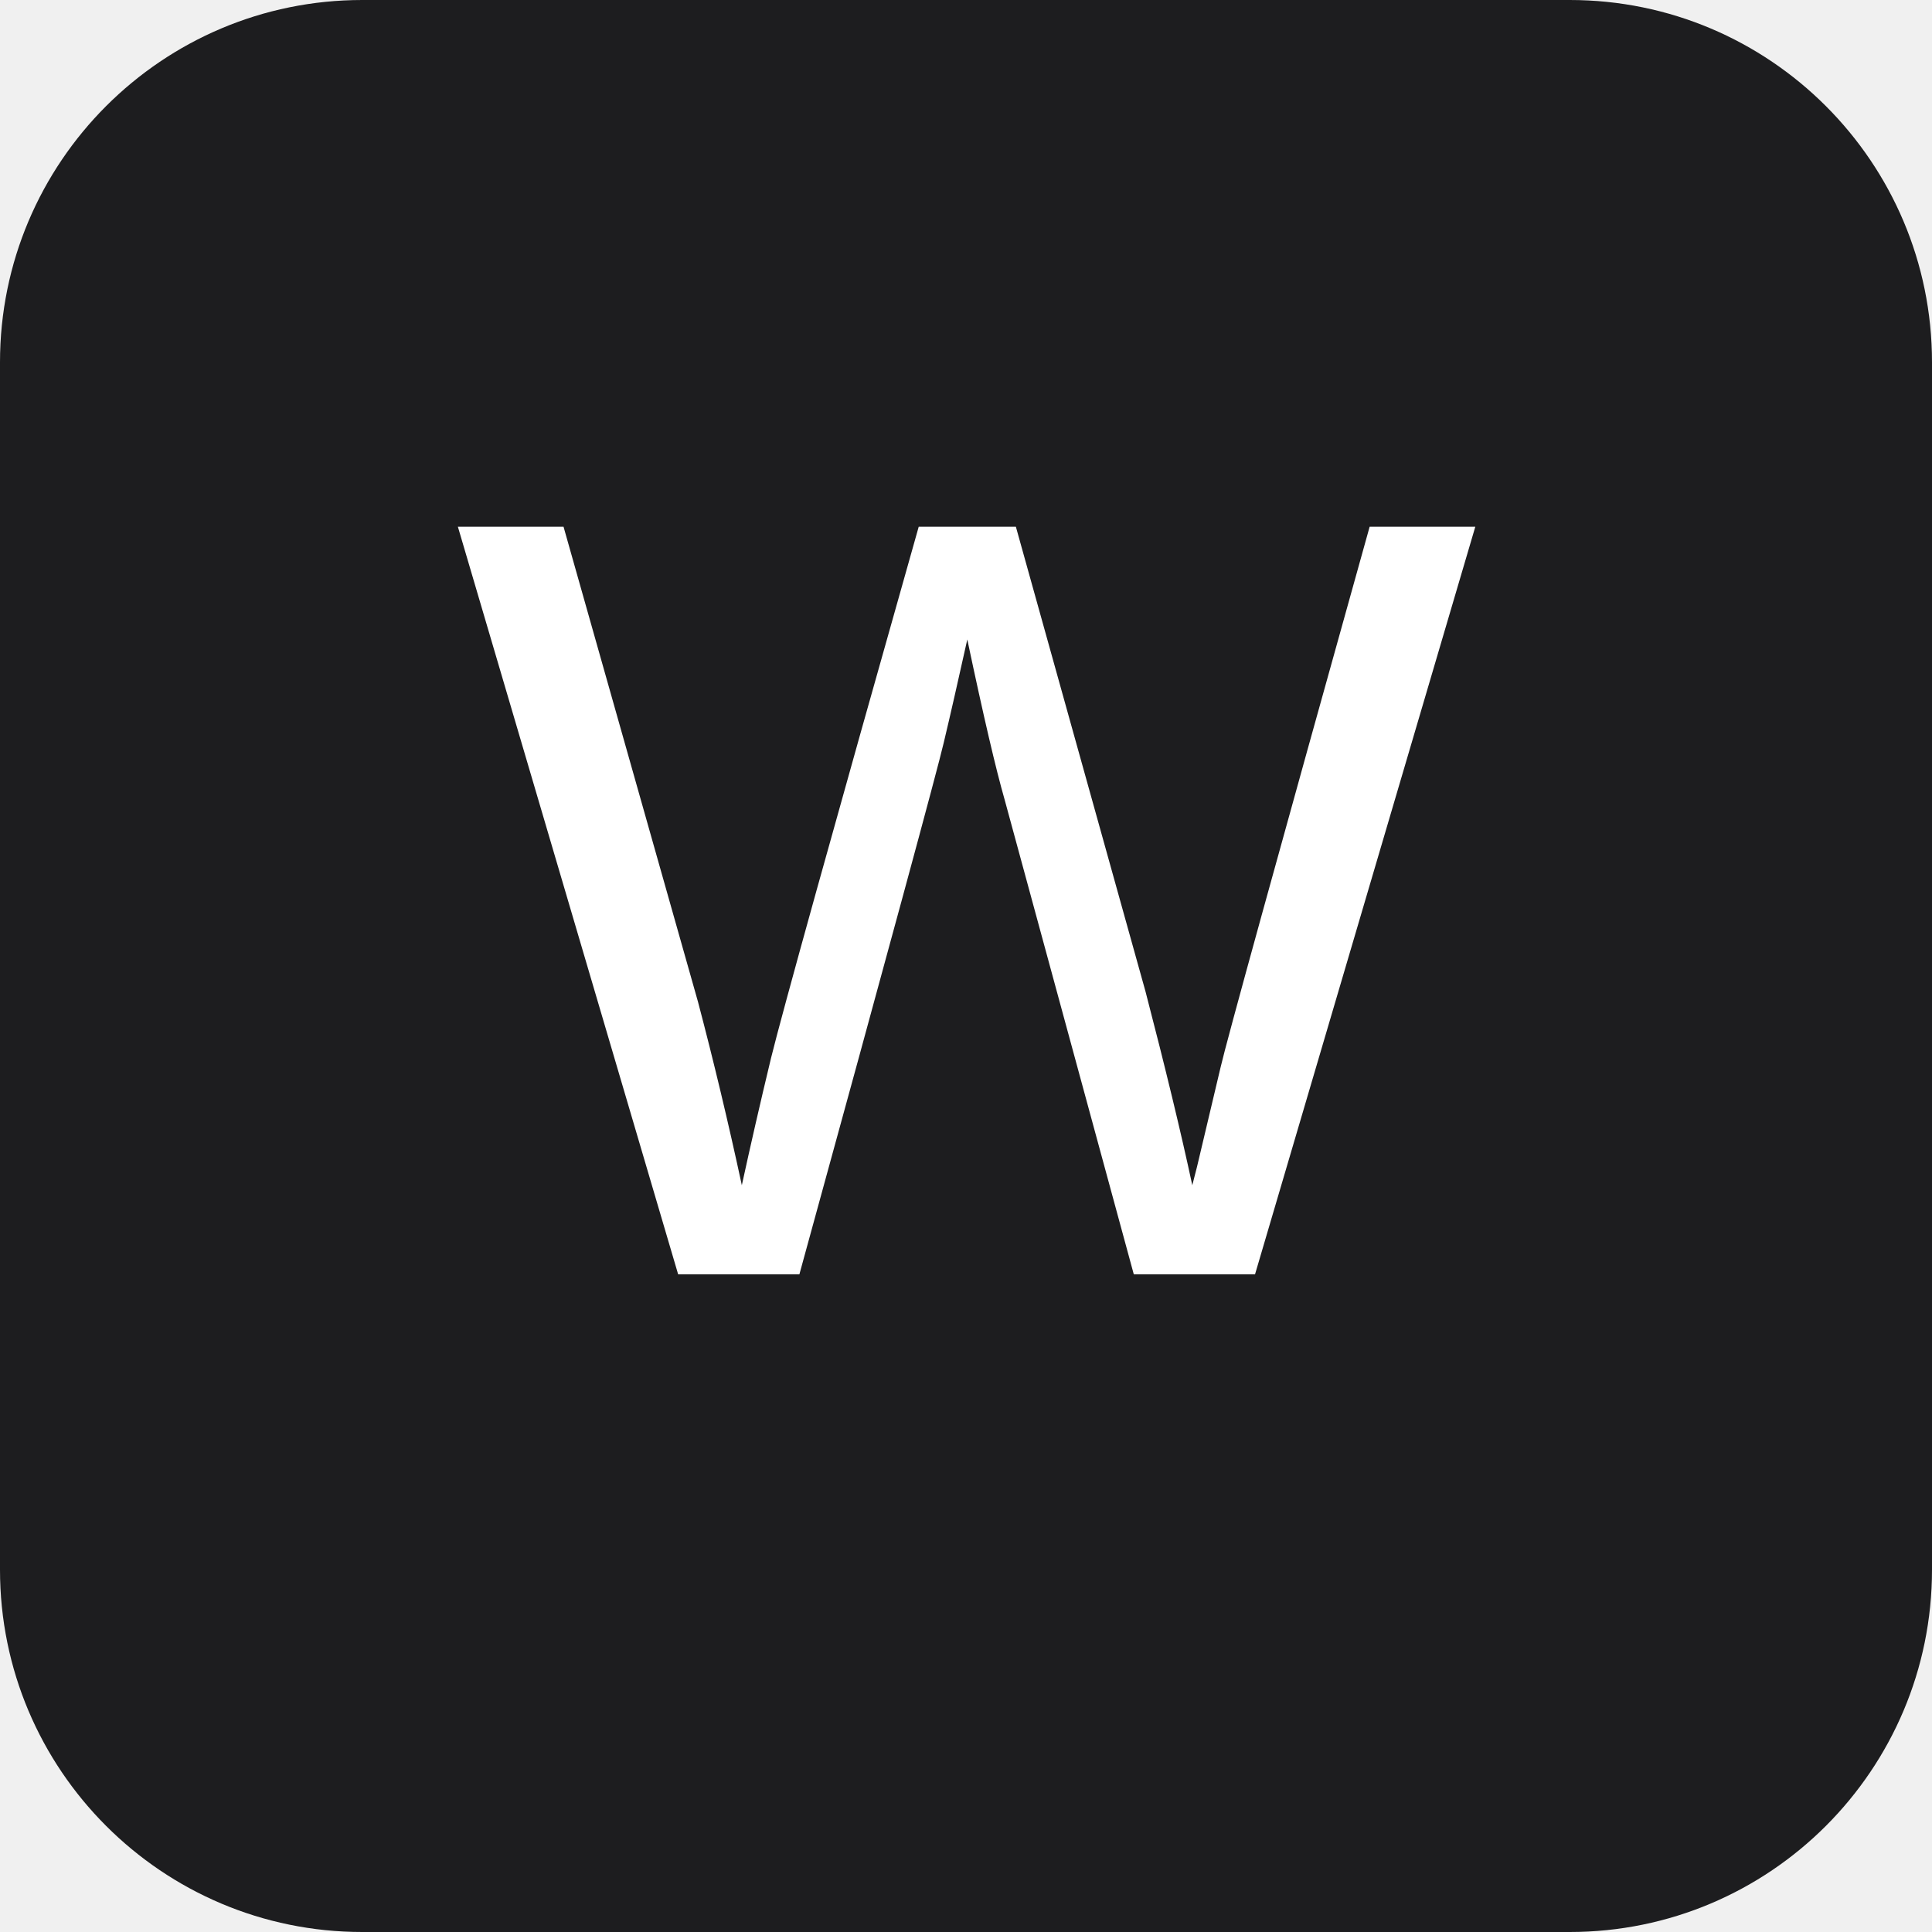
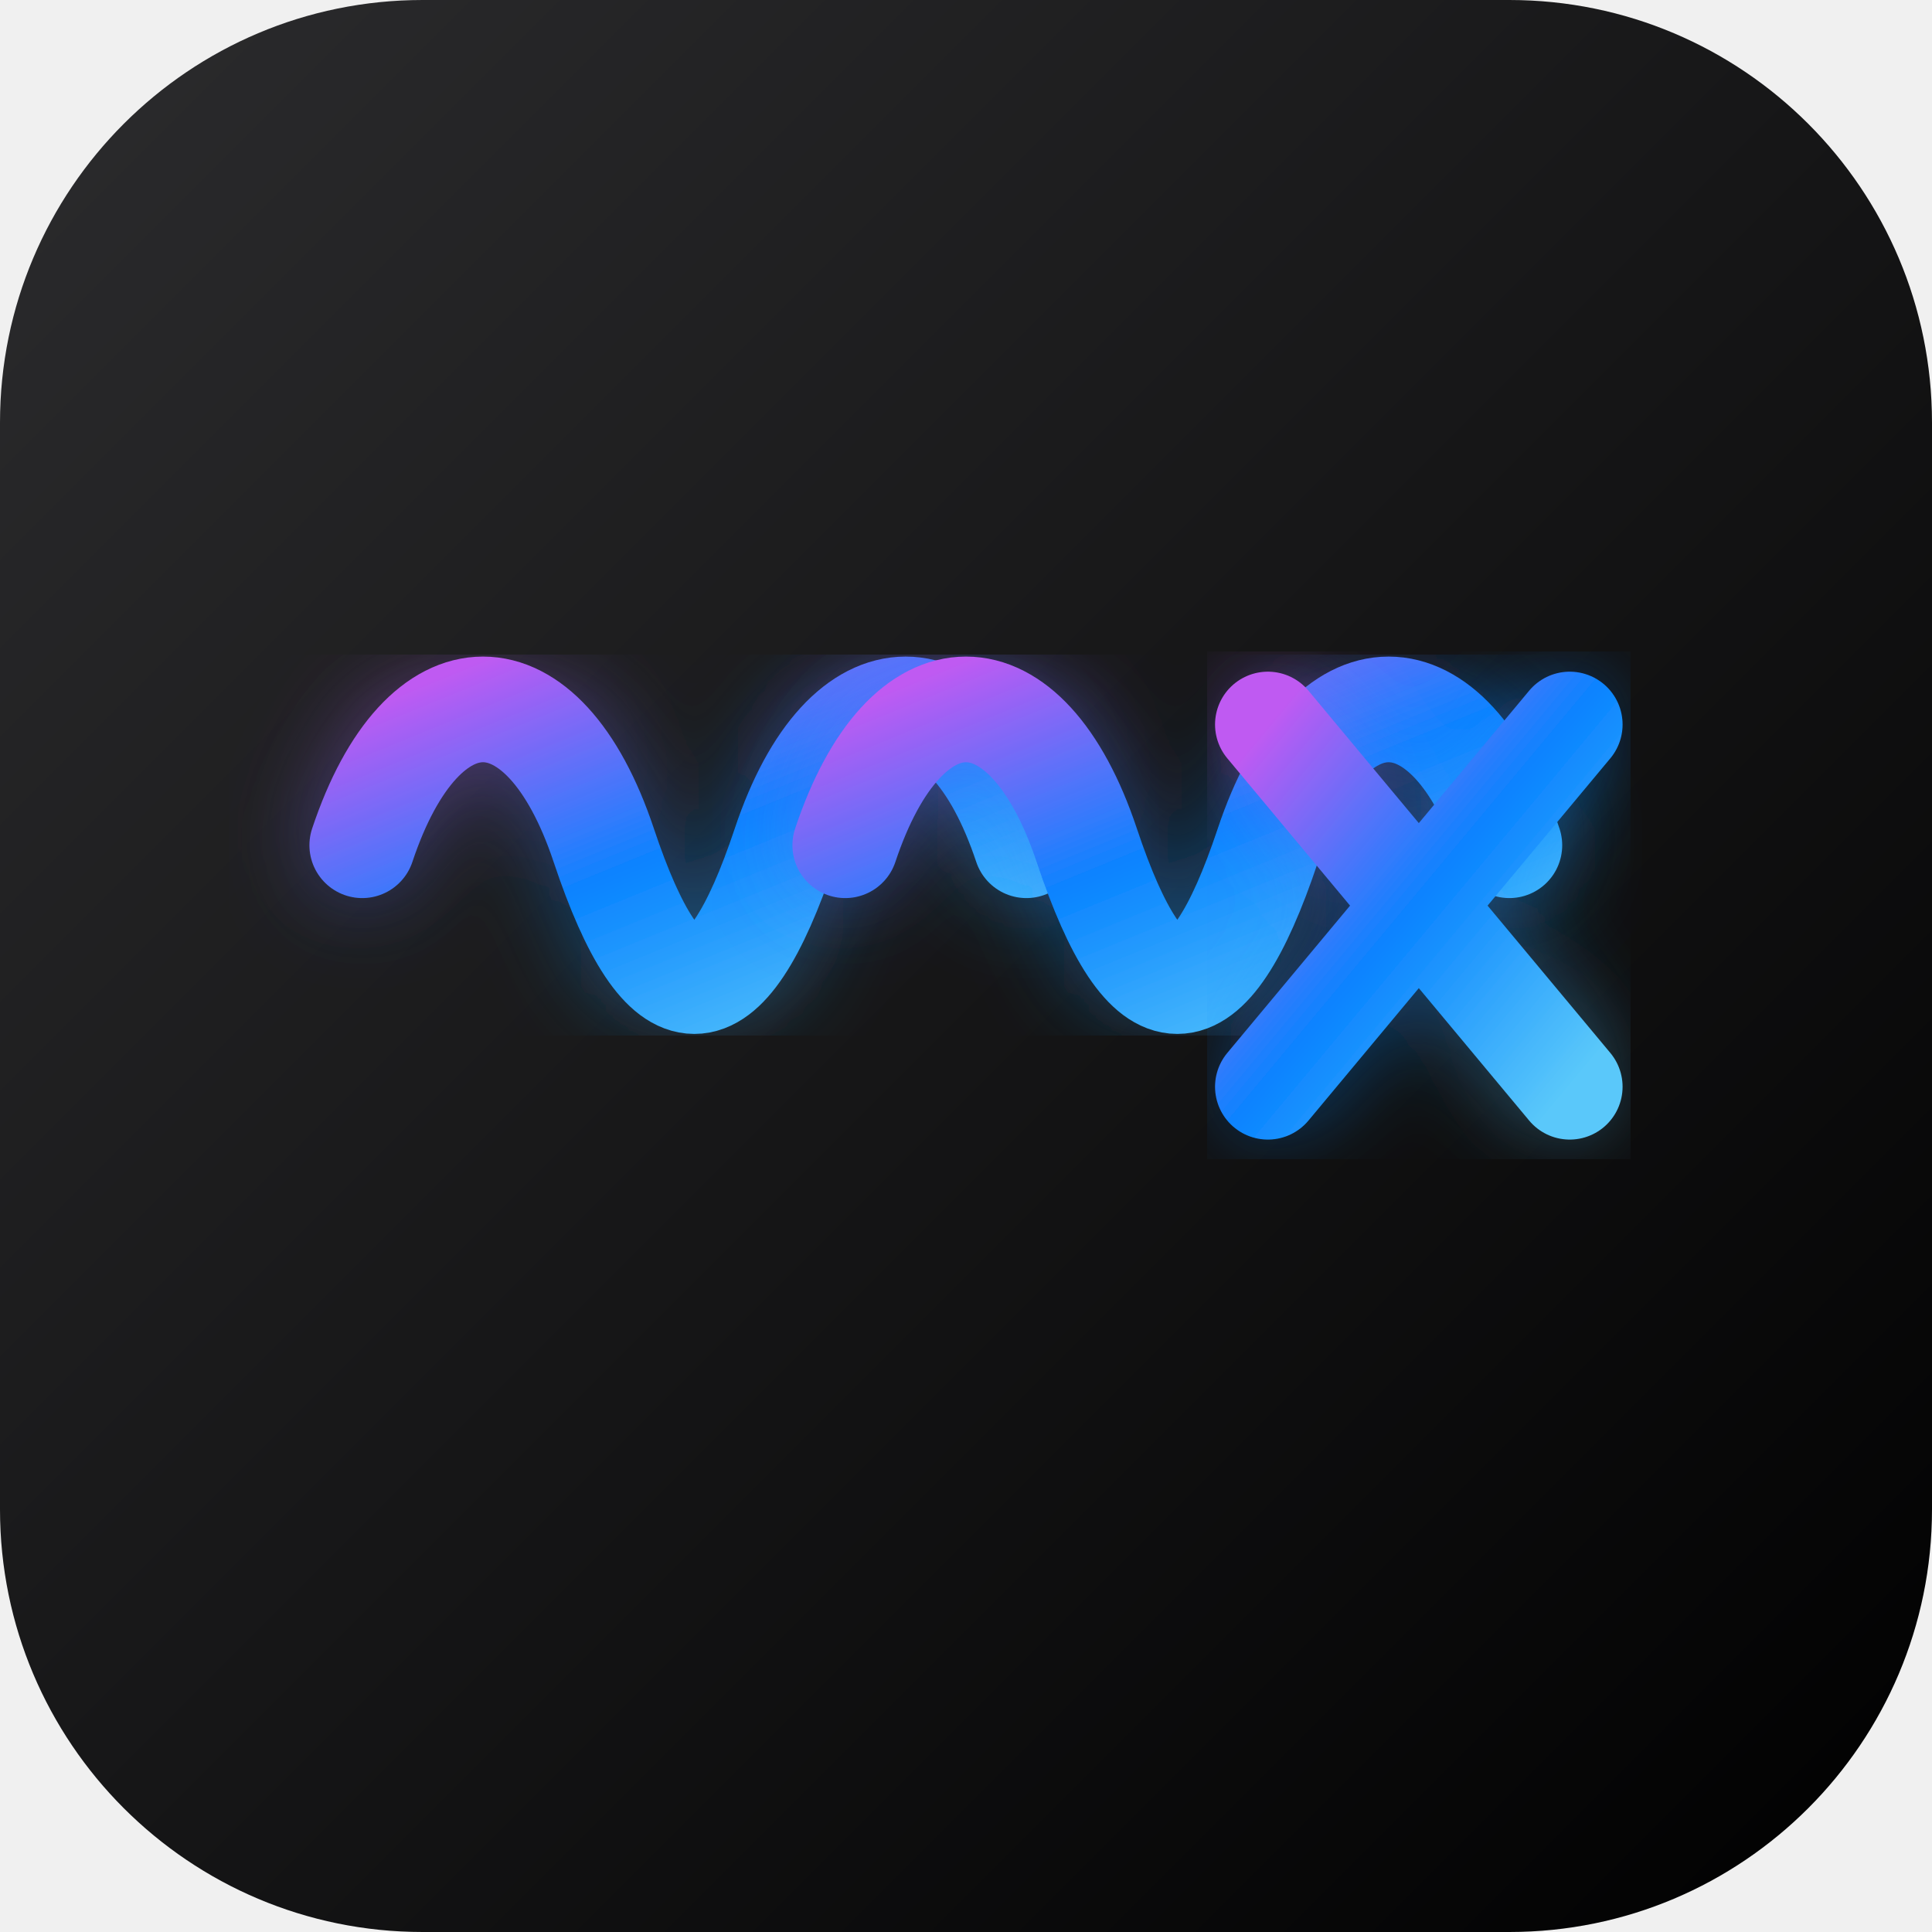
<svg xmlns="http://www.w3.org/2000/svg" viewBox="0 0 64 64">
-   <rect width="64" height="64" rx="12" fill="#1d1d1f" />
-   <text x="50%" y="50%" dominant-baseline="middle" text-anchor="middle" font-size="36" font-family="Arial, Helvetica, sans-serif" fill="#ffffff">W</text>
+   <defs>
+     <linearGradient id="bgGrad" x1="0%" y1="0%" x2="100%" y2="100%">
+       <stop offset="0%" style="stop-color:#2c2c2e;stop-opacity:1" />
+       <stop offset="100%" style="stop-color:#000000;stop-opacity:1" />
+     </linearGradient>
+     <linearGradient id="sigGrad" x1="0%" y1="0%" x2="100%" y2="100%">
+       <stop offset="0%" style="stop-color:#bf5af2;stop-opacity:1" />
+       <stop offset="50%" style="stop-color:#0a84ff;stop-opacity:1" />
+       <stop offset="100%" style="stop-color:#5ac8fa;stop-opacity:1" />
+     </linearGradient>
+     <filter id="softGlow" x="-20%" y="-20%" width="140%" height="140%">
+       <feGaussianBlur in="SourceGraphic" stdDeviation="1.5" result="blur" />
+       <feColorMatrix in="blur" mode="matrix" values="1 0 0 0 0  0 1 0 0 0  0 0 1 0 0  0 0 0 0.4 0" result="glow" />
+       <feMerge>
+         <feMergeNode in="glow" />
+         <feMergeNode in="SourceGraphic" />
+       </feMerge>
+     </filter>
+   </defs>
+   <rect width="64" height="64" rx="14" fill="url(#bgGrad)" />
+   <path d="M12 28 C 14 22, 18 22, 20 28 C 22 34, 24 34, 26 28 C 28 22, 32 22, 34 28" stroke="url(#sigGrad)" stroke-width="3.5" stroke-linecap="round" fill="none" filter="url(#softGlow)" />
+   <path d="M28 28 C 30 22, 34 22, 36 28 C 38 34, 40 34, 42 28 C 44 22, 48 22, 50 28" stroke="url(#sigGrad)" stroke-width="3.5" stroke-linecap="round" fill="none" filter="url(#softGlow)" />
+   <path d="M42 24 L 52 36 M 52 24 L 42 36" stroke="url(#sigGrad)" stroke-width="3.5" stroke-linecap="round" fill="none" filter="url(#softGlow)" />
</svg>
